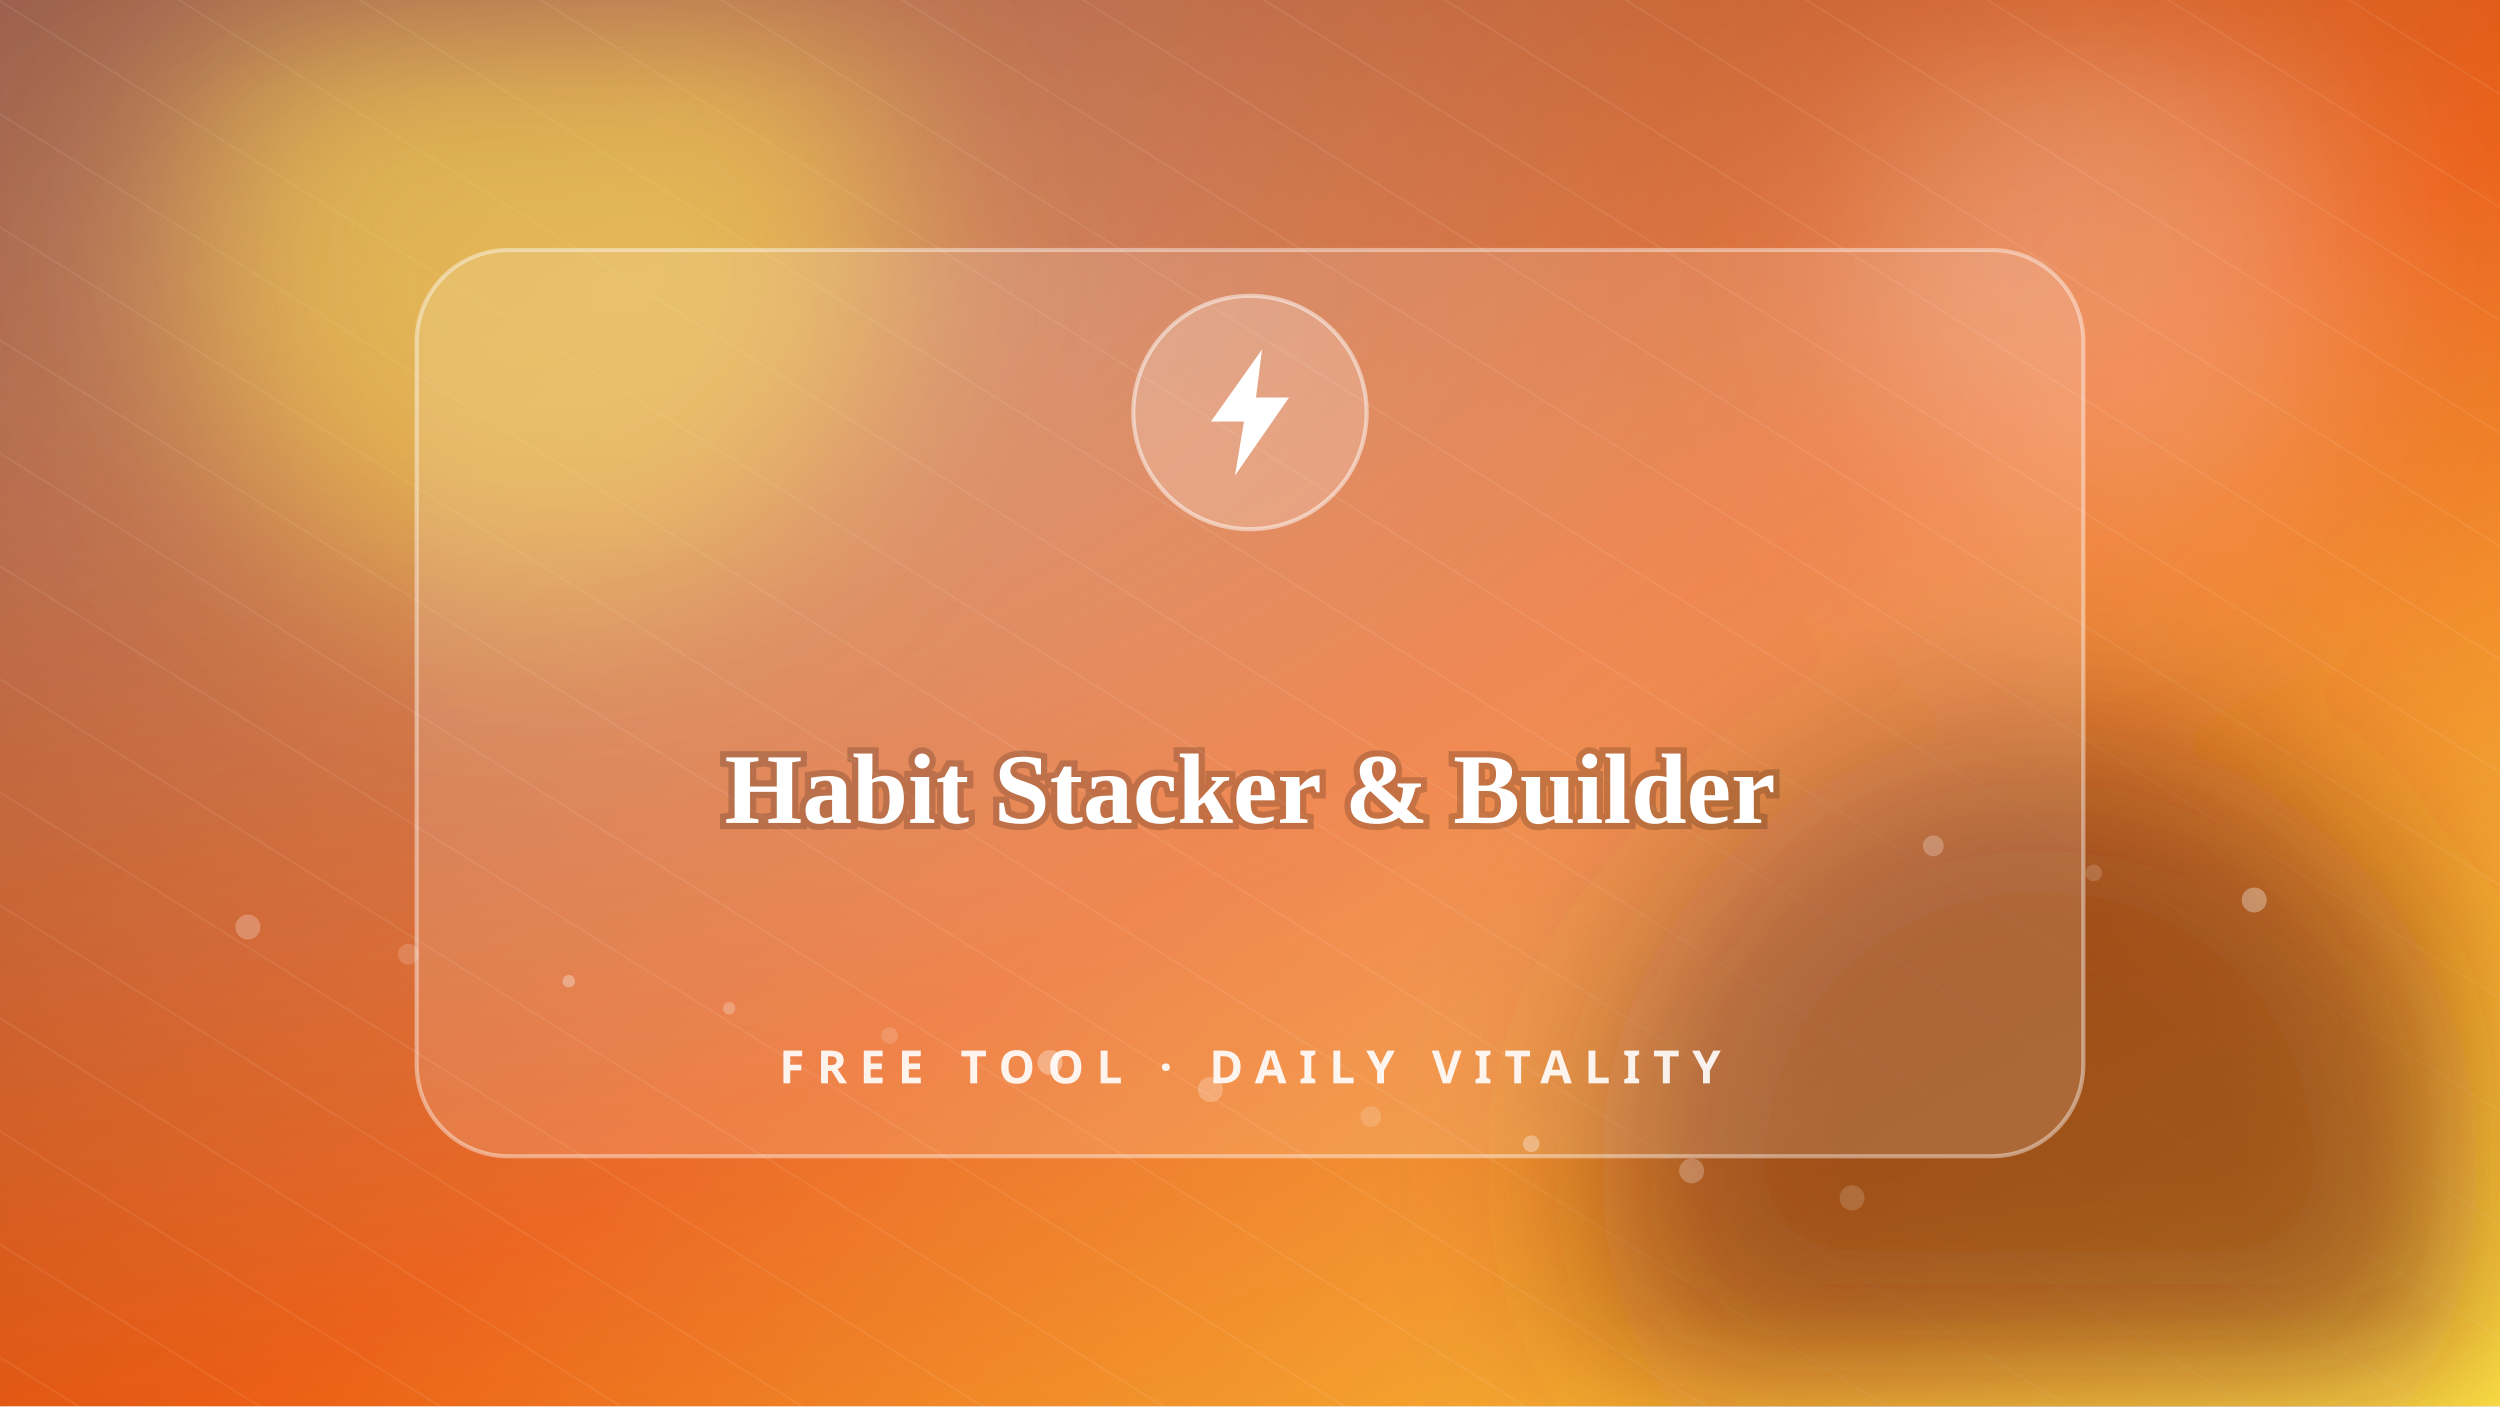
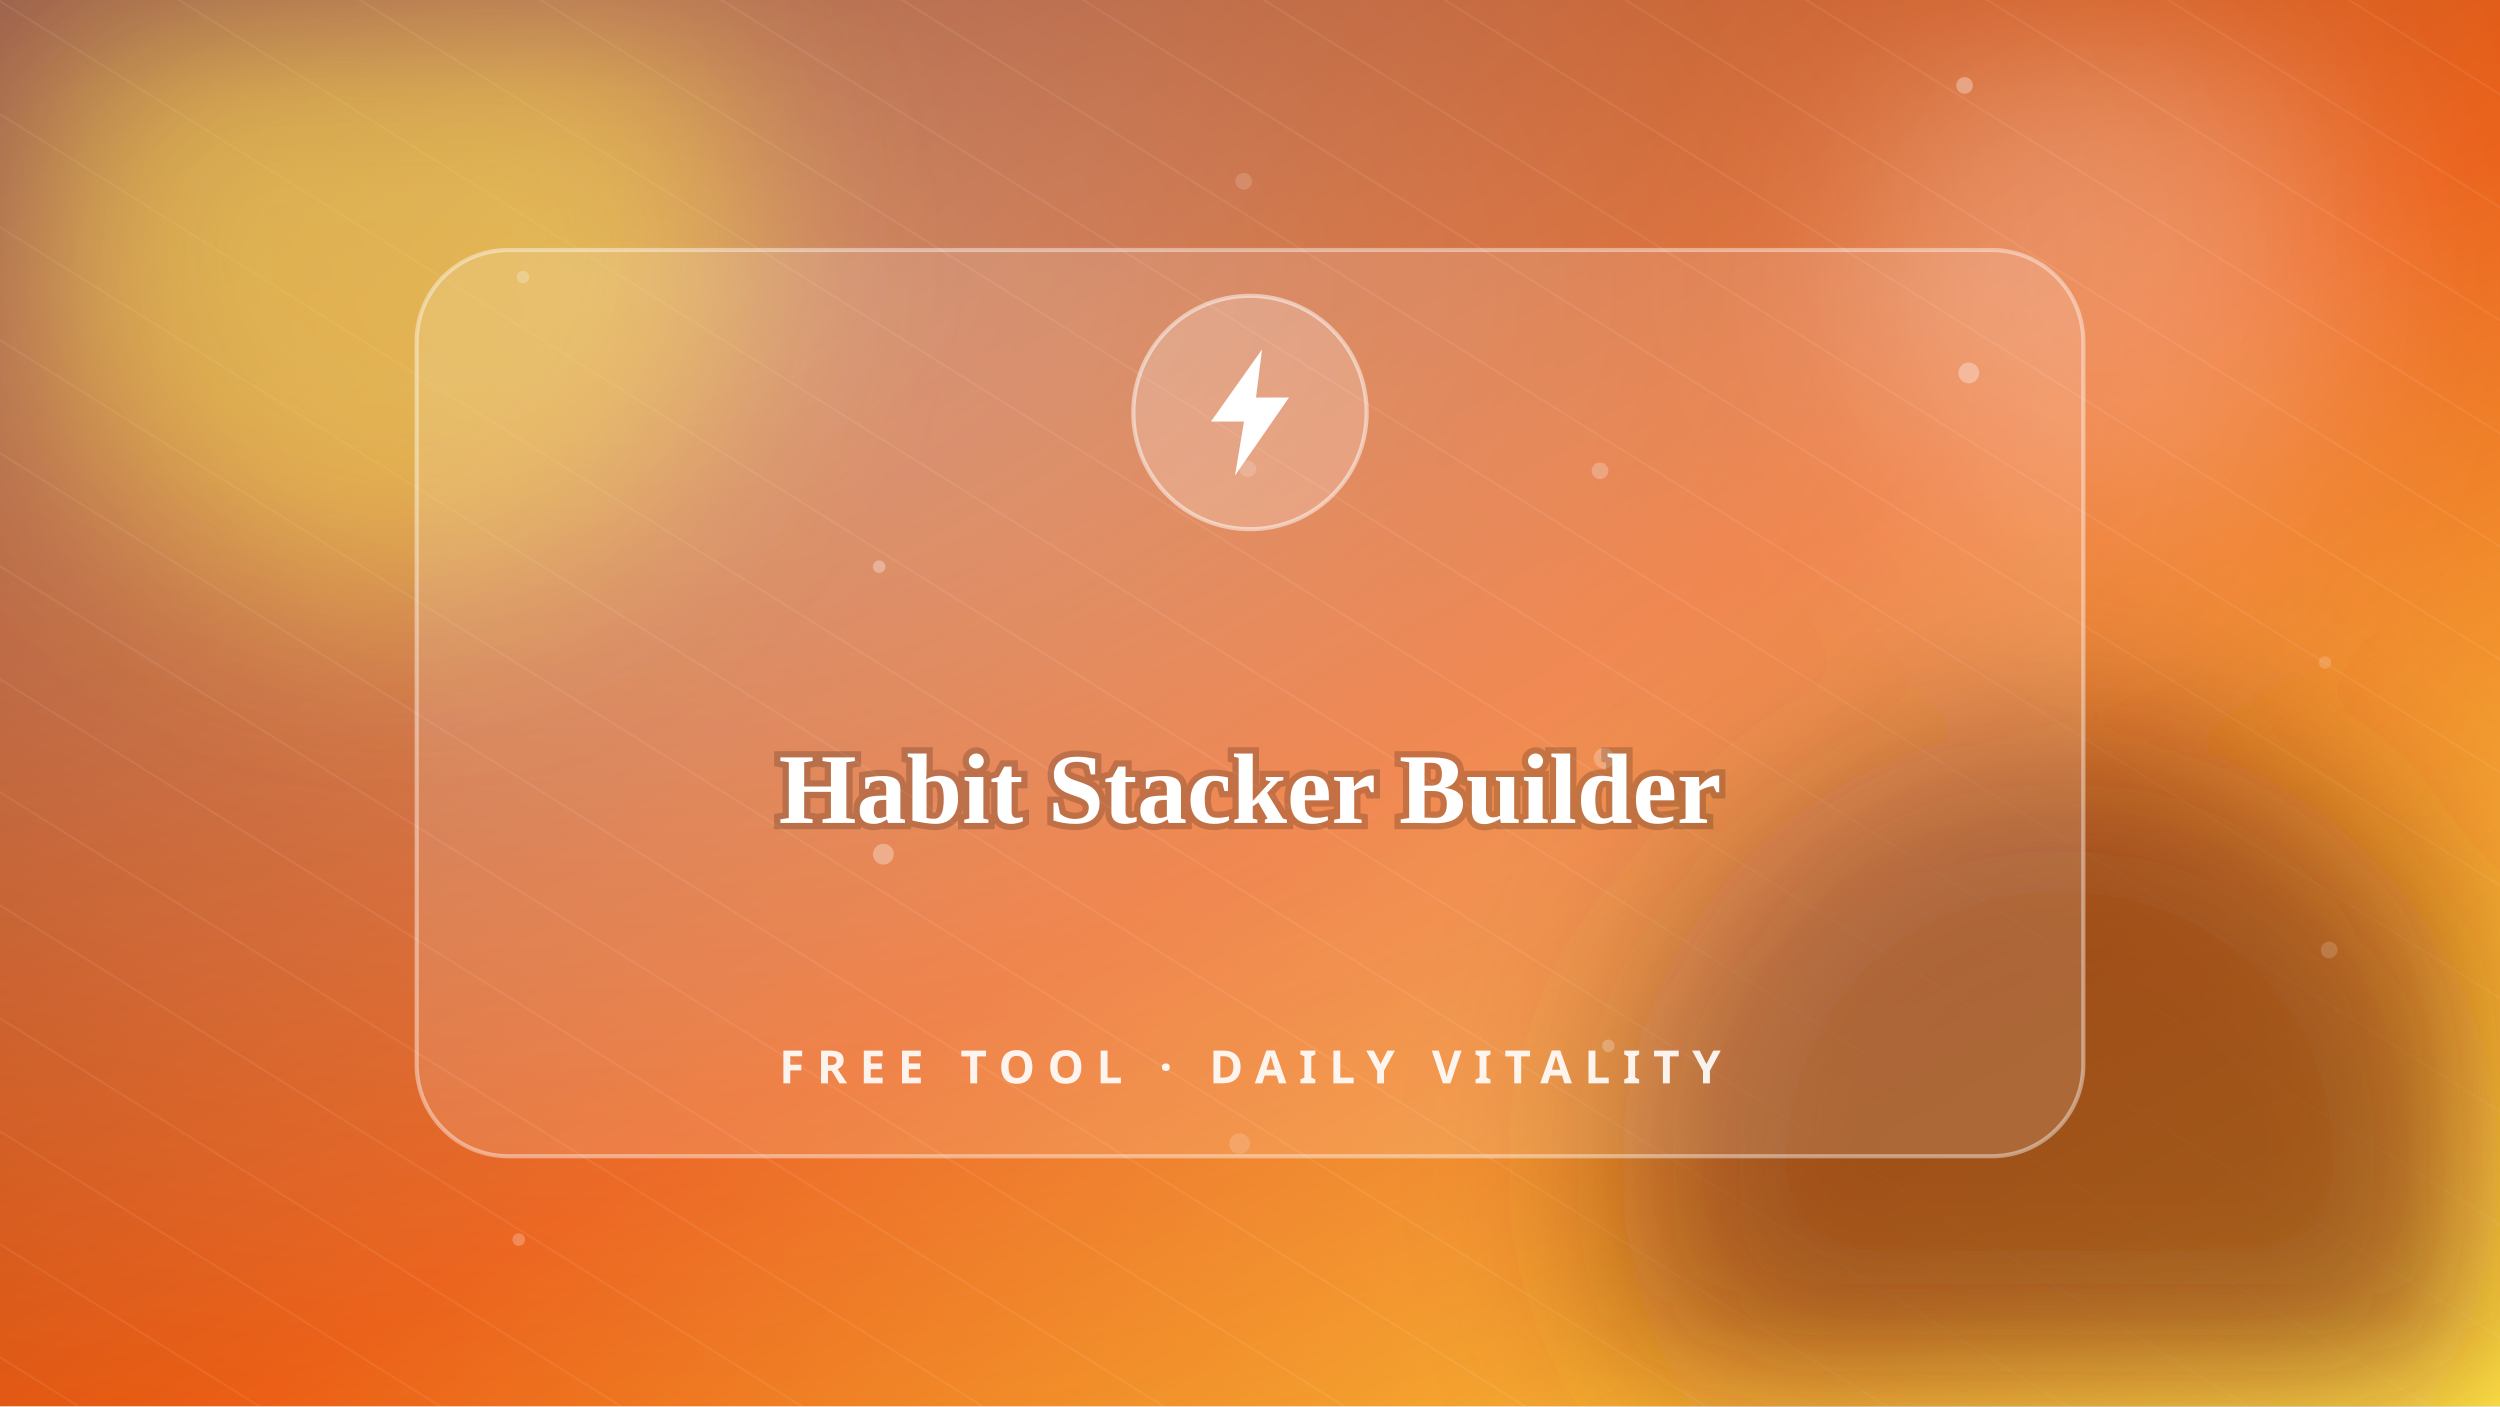
- <svg xmlns="http://www.w3.org/2000/svg" viewBox="0 0 1200 675" width="1200" height="675" role="img" aria-label="Habit Stacker &amp; Builder">
+ <svg xmlns="http://www.w3.org/2000/svg" viewBox="0 0 1200 675" width="1200" height="675" role="img" aria-label="Habit Stacker Builder">
  <defs>
-     <linearGradient id="ah5lj07b" x1="0" y1="0" x2="1" y2="1">
+     <linearGradient id="a11kskztb" x1="0" y1="0" x2="1" y2="1">
      <stop offset="0" stop-color="#7c2d12" />
      <stop offset=".55" stop-color="#ea580c" />
      <stop offset="1" stop-color="#fde047" />
    </linearGradient>
-     <radialGradient id="ah5lj07r" cx=".25" cy=".2" r=".9">
+     <radialGradient id="a11kskztr" cx=".25" cy=".2" r=".9">
      <stop offset="0" stop-color="#fff" stop-opacity=".38" />
      <stop offset="1" stop-color="#fff" stop-opacity="0" />
    </radialGradient>
-     <filter id="ah5lj07f" x="-30%" y="-30%" width="160%" height="160%">
+     <filter id="a11kskztf" x="-30%" y="-30%" width="160%" height="160%">
      <feGaussianBlur stdDeviation="46" />
    </filter>
-     <pattern id="ah5lj07p" width="46" height="46" patternUnits="userSpaceOnUse" patternTransform="rotate(32)">
+     <pattern id="a11kskztp" width="46" height="46" patternUnits="userSpaceOnUse" patternTransform="rotate(32)">
      <path d="M0 0H46" stroke="#fff" stroke-opacity=".07" stroke-width="2" />
    </pattern>
  </defs>
-   <rect width="1200" height="675" fill="url(#ah5lj07b)" />
-   <rect width="1200" height="675" fill="url(#ah5lj07p)" />
-   <rect width="1200" height="675" fill="url(#ah5lj07r)" />
-   <g filter="url(#ah5lj07f)">
-     <circle cx="259" cy="120" r="170" fill="#fde047" opacity=".55" />
-     <circle cx="979" cy="560" r="210" fill="#7c2d12" opacity=".7" />
+   <rect width="1200" height="675" fill="url(#a11kskztb)" />
+   <rect width="1200" height="675" fill="url(#a11kskztp)" />
+   <rect width="1200" height="675" fill="url(#a11kskztr)" />
+   <g filter="url(#a11kskztf)">
+     <circle cx="189" cy="120" r="170" fill="#fde047" opacity=".55" />
+     <circle cx="989" cy="560" r="210" fill="#7c2d12" opacity=".7" />
    <circle cx="1010" cy="130" r="120" fill="#fff" opacity=".25" />
  </g>
-   <circle cx="889" cy="575" r="6" fill="#fff" opacity="0.16" />
-   <circle cx="812" cy="562" r="6" fill="#fff" opacity="0.24" />
-   <circle cx="735" cy="549" r="4" fill="#fff" opacity="0.32" />
-   <circle cx="658" cy="536" r="5" fill="#fff" opacity="0.16" />
-   <circle cx="581" cy="523" r="6" fill="#fff" opacity="0.24" />
-   <circle cx="504" cy="510" r="6" fill="#fff" opacity="0.32" />
-   <circle cx="427" cy="497" r="4" fill="#fff" opacity="0.16" />
-   <circle cx="350" cy="484" r="3" fill="#fff" opacity="0.24" />
-   <circle cx="273" cy="471" r="3" fill="#fff" opacity="0.32" />
-   <circle cx="196" cy="458" r="5" fill="#fff" opacity="0.16" />
-   <circle cx="119" cy="445" r="6" fill="#fff" opacity="0.24" />
-   <circle cx="1082" cy="432" r="6" fill="#fff" opacity="0.32" />
-   <circle cx="1005" cy="419" r="4" fill="#fff" opacity="0.16" />
-   <circle cx="928" cy="406" r="5" fill="#fff" opacity="0.24" />
+   <circle cx="599" cy="225" r="4" fill="#fff" opacity="0.16" />
+   <circle cx="772" cy="502" r="3" fill="#fff" opacity="0.24" />
+   <circle cx="945" cy="179" r="5" fill="#fff" opacity="0.32" />
+   <circle cx="1118" cy="456" r="4" fill="#fff" opacity="0.16" />
+   <circle cx="251" cy="133" r="3" fill="#fff" opacity="0.24" />
+   <circle cx="424" cy="410" r="5" fill="#fff" opacity="0.32" />
+   <circle cx="597" cy="87" r="4" fill="#fff" opacity="0.16" />
+   <circle cx="770" cy="364" r="5" fill="#fff" opacity="0.24" />
+   <circle cx="943" cy="41" r="4" fill="#fff" opacity="0.32" />
+   <circle cx="1116" cy="318" r="3" fill="#fff" opacity="0.16" />
+   <circle cx="249" cy="595" r="3" fill="#fff" opacity="0.24" />
+   <circle cx="422" cy="272" r="3" fill="#fff" opacity="0.32" />
+   <circle cx="595" cy="549" r="5" fill="#fff" opacity="0.16" />
+   <circle cx="768" cy="226" r="4" fill="#fff" opacity="0.24" />
  <rect x="200" y="120" width="800" height="435" rx="44" fill="#fff" fill-opacity=".13" stroke="#fff" stroke-opacity=".42" stroke-width="2" />
  <g transform="translate(552 150)" fill="#fff" color="#fff">
    <circle cx="48" cy="48" r="56" fill="#fff" fill-opacity=".2" stroke="#fff" stroke-opacity=".5" stroke-width="2" />
    <g transform="translate(12 12) scale(.72)">
      <path d="M58 8L24 56h22l-6 36 36-52H54z" />
    </g>
  </g>
-   <text x="600" y="395" text-anchor="middle" font-family="Georgia,'Times New Roman',serif" font-size="48" font-weight="700" fill="#fff" style="paint-order:stroke" stroke="#000" stroke-opacity=".18" stroke-width="6">Habit Stacker &amp; Builder</text>
+   <text x="600" y="395" text-anchor="middle" font-family="Georgia,'Times New Roman',serif" font-size="48" font-weight="700" fill="#fff" style="paint-order:stroke" stroke="#000" stroke-opacity=".18" stroke-width="6">Habit Stacker Builder</text>
  <text x="600" y="520" text-anchor="middle" font-family="system-ui,Segoe UI,sans-serif" font-size="22" font-weight="700" letter-spacing="6" fill="#fff" opacity=".9">FREE TOOL · DAILY VITALITY</text>
</svg>
